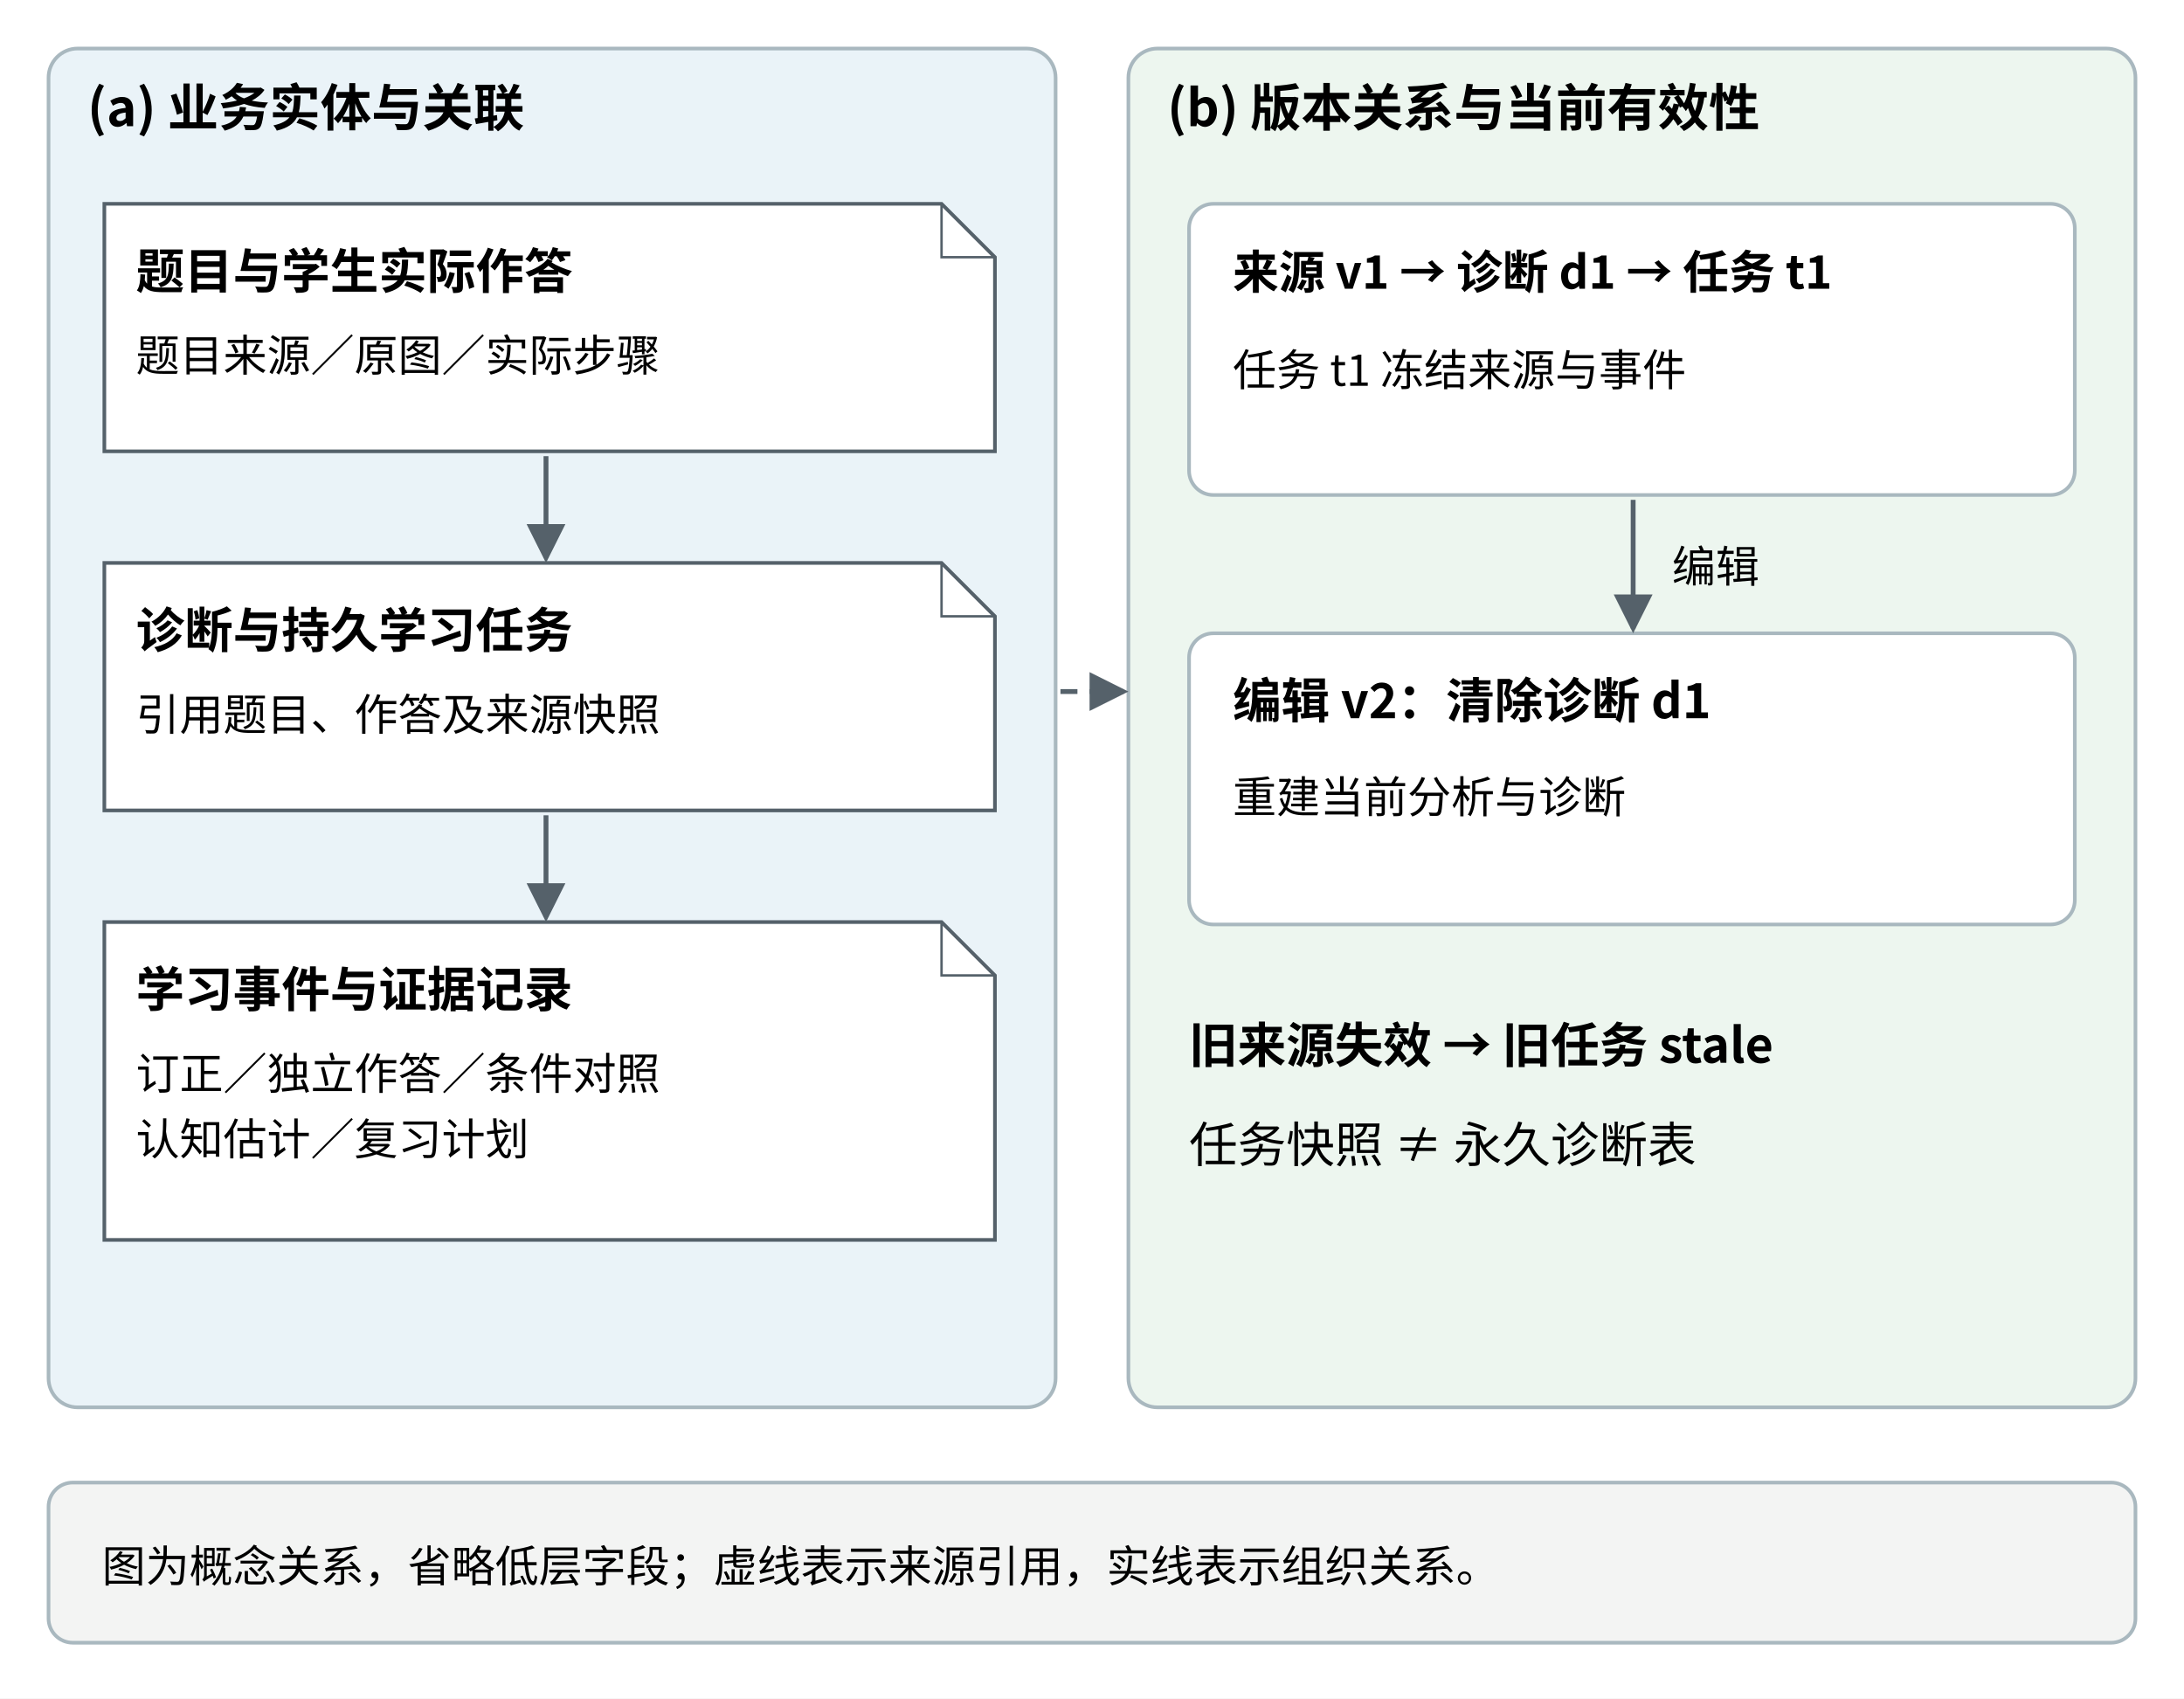
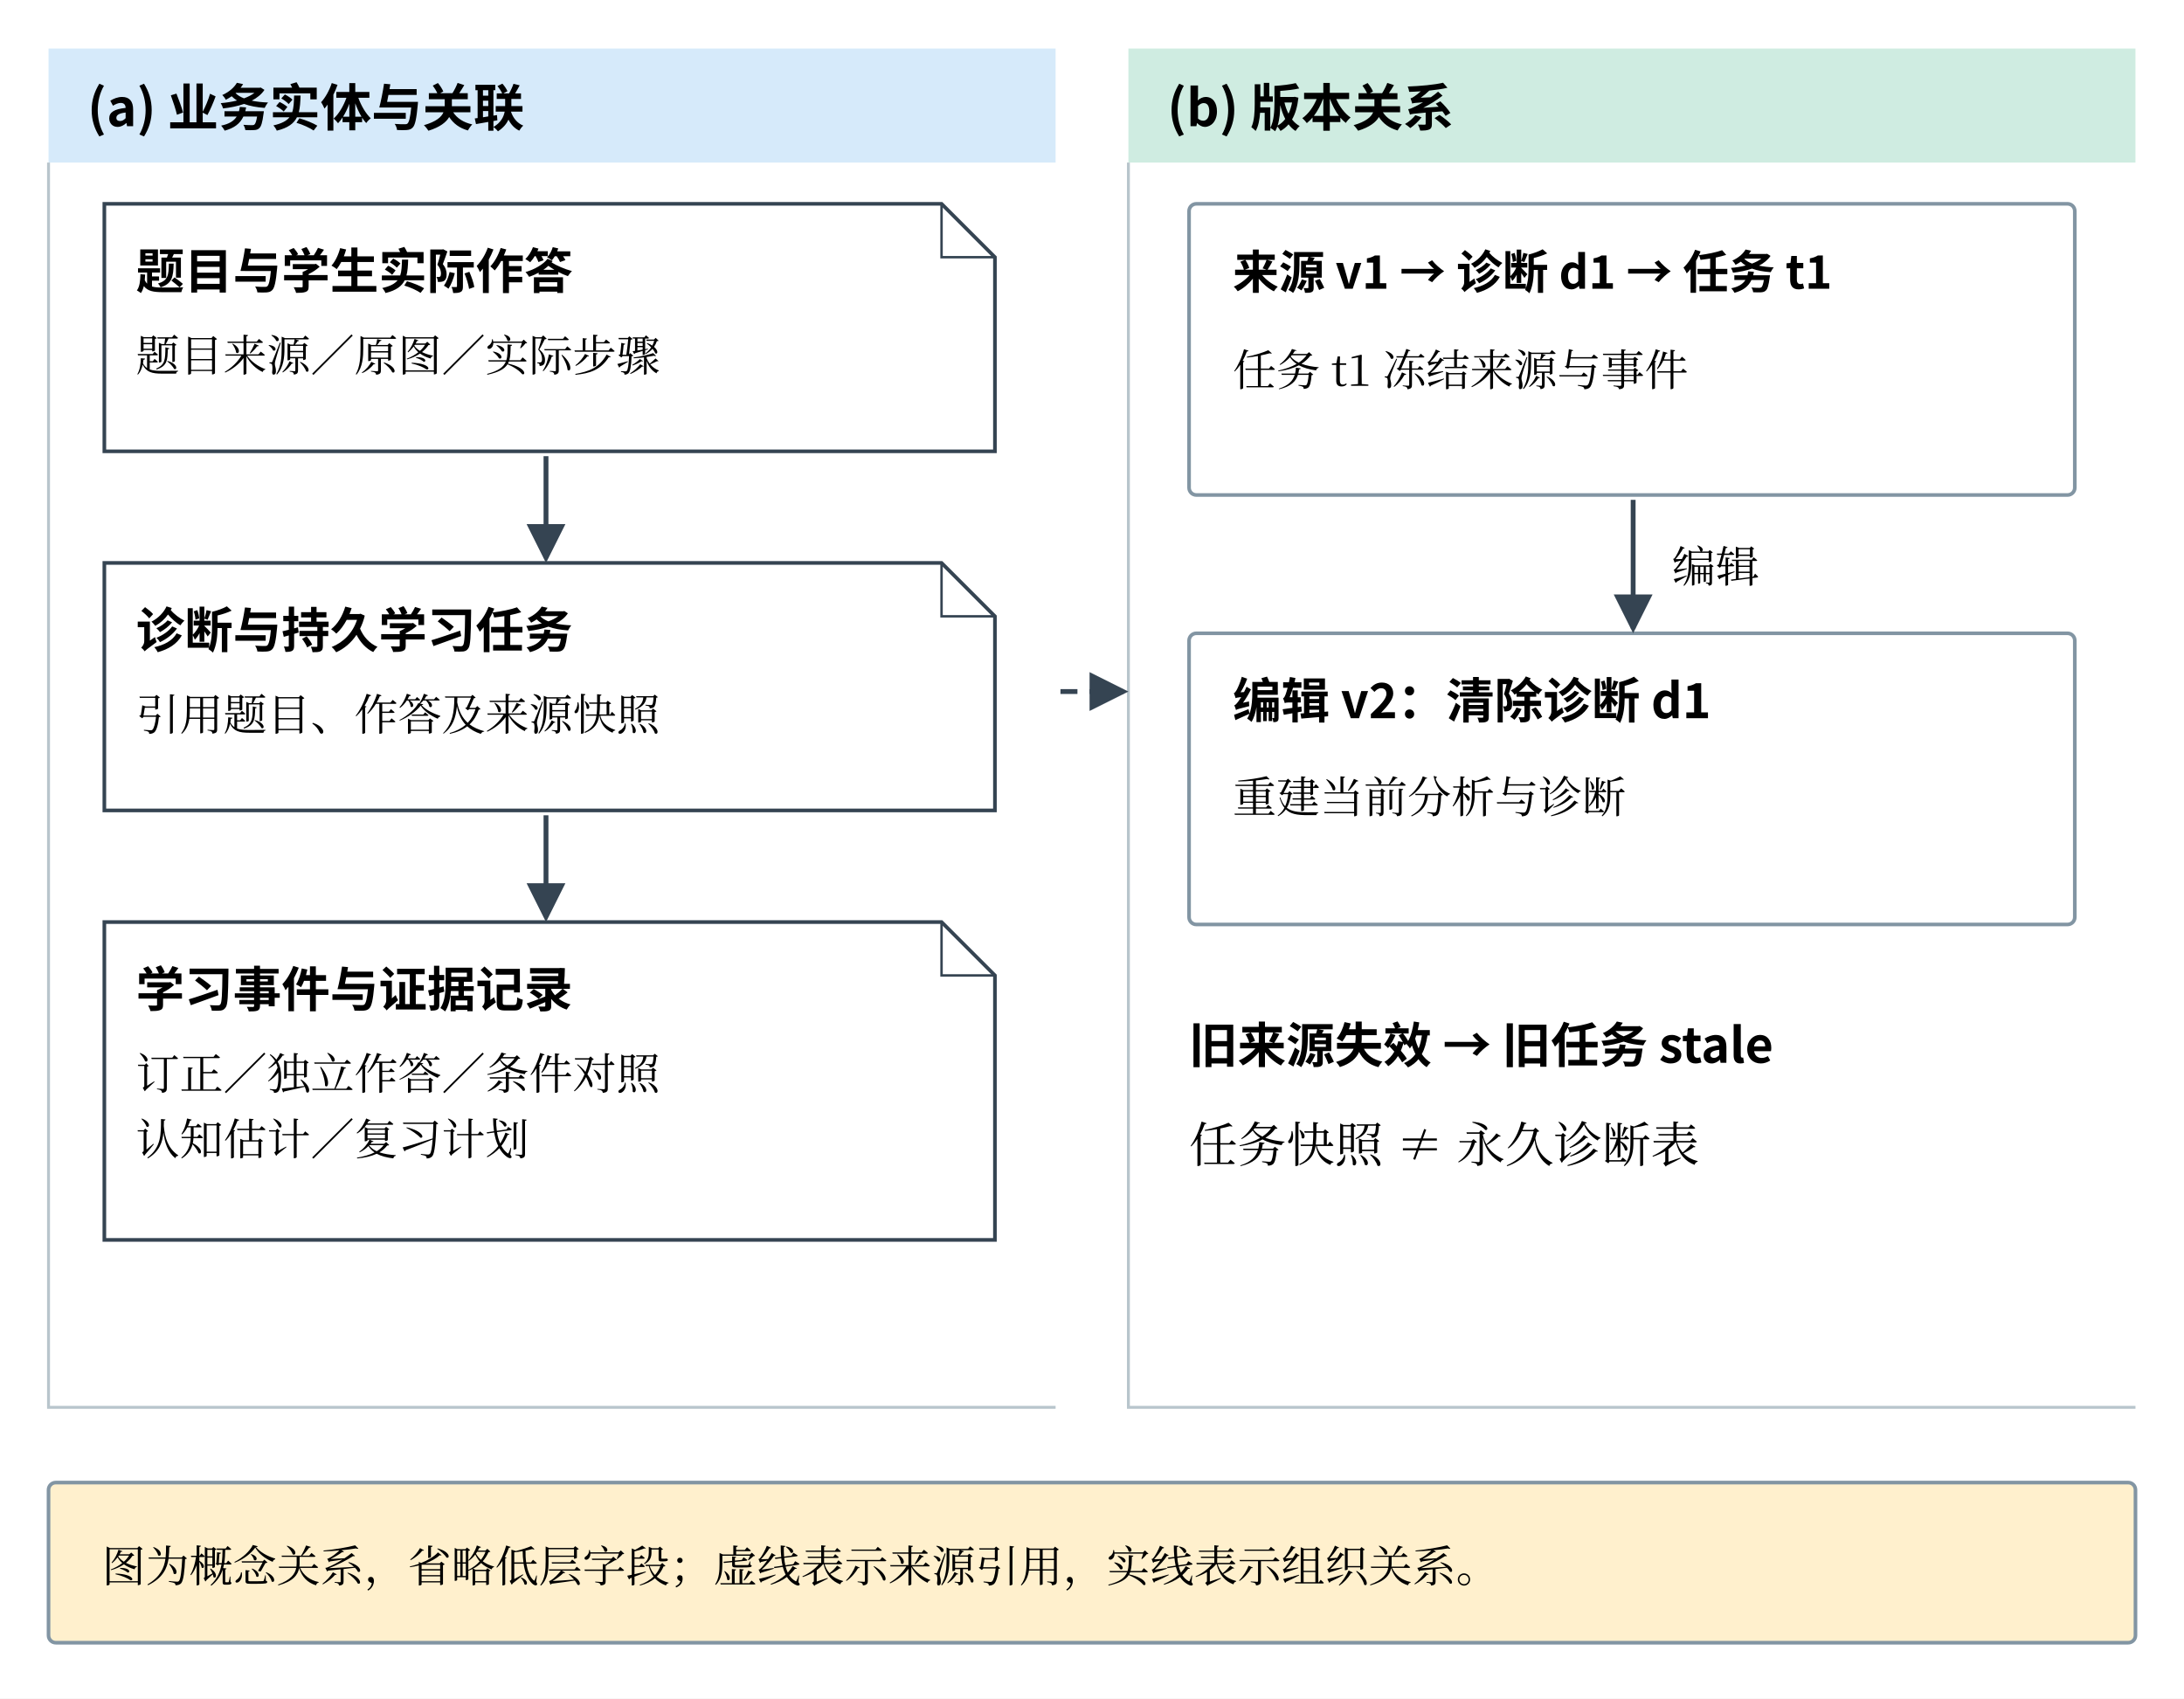
<svg xmlns="http://www.w3.org/2000/svg" width="900" height="700" viewBox="0 0 900 700">
  <defs>
    <marker id="arrow" markerWidth="8" markerHeight="8" refX="7" refY="4" orient="auto">
-       <path d="M0 0 L8 4 L0 8Z" fill="#55616a" />
+       <path d="M0 0 L8 4 L0 8Z" fill="#354452" />
    </marker>
  </defs>
  <rect width="900" height="700" fill="#ffffff" />
-   <rect x="20" y="20" width="415" height="560" rx="12" fill="#eaf3f8" stroke="#a9b8bf" stroke-width="1.5" />
-   <text x="36" y="52" fill="#000000" font-family="Noto Sans CJK SC, sans-serif" font-size="21" font-weight="700" text-anchor="start">
+   <rect x="20" y="20" width="415" height="560" rx="0" fill="#ffffff" stroke="none" stroke-width="1.5" />
+   <rect x="20" y="20" width="415" height="47" rx="0" fill="#d6eafa" stroke="none" stroke-width="1.5" />
+   <path d="M20 67 V580 H435" stroke="#b8c5cc" stroke-width="1.2" fill="none" />
+   <text x="36" y="52" fill="#000000" font-family="Noto Sans CJK SC" font-size="21" font-weight="700" text-anchor="start">
    <tspan x="36" dy="0">(a) 业务实体与关联</tspan>
  </text>
-   <path d="M43 84 H388 L410 106 V186 H43Z" fill="#ffffff" stroke="#55616a" stroke-width="1.5" />
-   <path d="M388 84 V106 H410" fill="none" stroke="#55616a" />
-   <text x="56" y="119" fill="#000000" font-family="Noto Sans CJK SC, sans-serif" font-size="20" font-weight="700" text-anchor="start">
+   <path d="M43 84 H388 L410 106 V186 H43Z" fill="#ffffff" stroke="#354452" stroke-width="1.5" />
+   <path d="M388 84 V106 H410" fill="none" stroke="#354452" />
+   <text x="56" y="119" fill="#000000" font-family="Noto Sans CJK SC" font-size="20" font-weight="700" text-anchor="start">
    <tspan x="56" dy="0">题目与学生实际作答</tspan>
  </text>
-   <text x="56" y="153" fill="#000000" font-family="Noto Sans CJK SC, sans-serif" font-size="18" font-weight="400" text-anchor="start">
+   <text x="56" y="153" fill="#000000" font-family="Noto Serif CJK SC" font-size="18" font-weight="400" text-anchor="start">
    <tspan x="56" dy="0">题目来源／原图／实际步骤</tspan>
  </text>
-   <path d="M43 232 H388 L410 254 V334 H43Z" fill="#ffffff" stroke="#55616a" stroke-width="1.5" />
-   <path d="M388 232 V254 H410" fill="none" stroke="#55616a" />
-   <text x="56" y="267" fill="#000000" font-family="Noto Sans CJK SC, sans-serif" font-size="20" font-weight="700" text-anchor="start">
+   <path d="M43 232 H388 L410 254 V334 H43Z" fill="#ffffff" stroke="#354452" stroke-width="1.5" />
+   <path d="M388 232 V254 H410" fill="none" stroke="#354452" />
+   <text x="56" y="267" fill="#000000" font-family="Noto Sans CJK SC" font-size="20" font-weight="700" text-anchor="start">
    <tspan x="56" dy="0">诊断与持久学习任务</tspan>
  </text>
-   <text x="56" y="301" fill="#000000" font-family="Noto Sans CJK SC, sans-serif" font-size="18" font-weight="400" text-anchor="start">
+   <text x="56" y="301" fill="#000000" font-family="Noto Serif CJK SC" font-size="18" font-weight="400" text-anchor="start">
    <tspan x="56" dy="0">引用题目、作答及来源快照</tspan>
  </text>
-   <path d="M43 380 H388 L410 402 V511 H43Z" fill="#ffffff" stroke="#55616a" stroke-width="1.5" />
-   <path d="M388 380 V402 H410" fill="none" stroke="#55616a" />
-   <text x="56" y="415" fill="#000000" font-family="Noto Sans CJK SC, sans-serif" font-size="20" font-weight="700" text-anchor="start">
+   <path d="M43 380 H388 L410 402 V511 H43Z" fill="#ffffff" stroke="#354452" stroke-width="1.5" />
+   <path d="M388 380 V402 H410" fill="none" stroke="#354452" />
+   <text x="56" y="415" fill="#000000" font-family="Noto Sans CJK SC" font-size="20" font-weight="700" text-anchor="start">
    <tspan x="56" dy="0">学习事件与证据记录</tspan>
  </text>
-   <text x="56" y="449" fill="#000000" font-family="Noto Sans CJK SC, sans-serif" font-size="18" font-weight="400" text-anchor="start">
+   <text x="56" y="449" fill="#000000" font-family="Noto Serif CJK SC" font-size="18" font-weight="400" text-anchor="start">
    <tspan x="56" dy="0">订正／独立作答／条件对照</tspan>
    <tspan x="56" dy="27.0">认知估计／复习计划</tspan>
  </text>
-   <path d="M225,188 L225,230" fill="none" stroke="#55616a" stroke-width="2" marker-end="url(#arrow)" />
-   <path d="M225,336 L225,378" fill="none" stroke="#55616a" stroke-width="2" marker-end="url(#arrow)" />
-   <rect x="465" y="20" width="415" height="560" rx="12" fill="#edf6ef" stroke="#a9b8bf" stroke-width="1.5" />
-   <text x="481" y="52" fill="#000000" font-family="Noto Sans CJK SC, sans-serif" font-size="21" font-weight="700" text-anchor="start">
-     <tspan x="481" dy="0">(b) 版本关系与当前有效性</tspan>
+   <path d="M225,188 L225,230" fill="none" stroke="#354452" stroke-width="2" marker-end="url(#arrow)" />
+   <path d="M225,336 L225,378" fill="none" stroke="#354452" stroke-width="2" marker-end="url(#arrow)" />
+   <rect x="465" y="20" width="415" height="560" rx="0" fill="#ffffff" stroke="none" stroke-width="1.5" />
+   <rect x="465" y="20" width="415" height="47" rx="0" fill="#cfece1" stroke="none" stroke-width="1.5" />
+   <path d="M465 67 V580 H880" stroke="#b8c5cc" stroke-width="1.2" fill="none" />
+   <text x="481" y="52" fill="#000000" font-family="Noto Sans CJK SC" font-size="21" font-weight="700" text-anchor="start">
+     <tspan x="481" dy="0">(b) 版本关系</tspan>
  </text>
-   <rect x="490" y="84" width="365" height="120" rx="10" fill="#ffffff" stroke="#a9b8bf" stroke-width="1.5" />
-   <text x="508" y="119" fill="#000000" font-family="Noto Sans CJK SC, sans-serif" font-size="19" font-weight="700" text-anchor="start">
+   <rect x="490" y="84" width="365" height="120" rx="3" fill="#ffffff" stroke="#8295a3" stroke-width="1.5" />
+   <text x="508" y="119" fill="#000000" font-family="Noto Sans CJK SC" font-size="19" font-weight="700" text-anchor="start">
    <tspan x="508" dy="0">来源 v1 → 诊断 d1 → 任务 t1</tspan>
  </text>
-   <text x="508" y="159" fill="#000000" font-family="Noto Sans CJK SC, sans-serif" font-size="18" font-weight="400" text-anchor="start">
+   <text x="508" y="159" fill="#000000" font-family="Noto Serif CJK SC" font-size="18" font-weight="400" text-anchor="start">
    <tspan x="508" dy="0">任务 t1 冻结来源与事件</tspan>
  </text>
-   <rect x="490" y="261" width="365" height="120" rx="10" fill="#ffffff" stroke="#a9b8bf" stroke-width="1.5" />
-   <text x="508" y="296" fill="#000000" font-family="Noto Sans CJK SC, sans-serif" font-size="20" font-weight="700" text-anchor="start">
+   <rect x="490" y="261" width="365" height="120" rx="3" fill="#ffffff" stroke="#8295a3" stroke-width="1.5" />
+   <text x="508" y="296" fill="#000000" font-family="Noto Sans CJK SC" font-size="20" font-weight="700" text-anchor="start">
    <tspan x="508" dy="0">编辑 v2：清除诊断 d1</tspan>
  </text>
-   <text x="508" y="335" fill="#000000" font-family="Noto Sans CJK SC, sans-serif" font-size="18" font-weight="400" text-anchor="start">
+   <text x="508" y="335" fill="#000000" font-family="Noto Serif CJK SC" font-size="18" font-weight="400" text-anchor="start">
    <tspan x="508" dy="0">重建当前分析与诊断</tspan>
  </text>
-   <path d="M673,206 L673,259" fill="none" stroke="#55616a" stroke-width="2" marker-end="url(#arrow)" />
-   <text x="689" y="240" fill="#000000" font-family="Noto Sans CJK SC, sans-serif" font-size="18" font-weight="400" text-anchor="start">
+   <path d="M673,206 L673,259" fill="none" stroke="#354452" stroke-width="2" marker-end="url(#arrow)" />
+   <text x="689" y="240" fill="#000000" font-family="Noto Serif CJK SC" font-size="18" font-weight="400" text-anchor="start">
    <tspan x="689" dy="0">编辑</tspan>
  </text>
-   <text x="490" y="438" fill="#000000" font-family="Noto Sans CJK SC, sans-serif" font-size="20" font-weight="700" text-anchor="start">
+   <text x="490" y="438" fill="#000000" font-family="Noto Sans CJK SC" font-size="20" font-weight="700" text-anchor="start">
    <tspan x="490" dy="0">旧来源失效 → 旧任务 stale</tspan>
  </text>
-   <text x="490" y="479" fill="#000000" font-family="Noto Sans CJK SC, sans-serif" font-size="20" font-weight="400" text-anchor="start">
+   <text x="490" y="479" fill="#000000" font-family="Noto Serif CJK SC" font-size="20" font-weight="400" text-anchor="start">
    <tspan x="490" dy="0">任务快照 ≠ 永久诊断表</tspan>
  </text>
-   <path d="M437 285 L463 285" fill="none" stroke="#55616a" stroke-width="2" marker-end="url(#arrow)" stroke-dasharray="7 5" />
-   <rect x="20" y="611" width="860" height="66" rx="10" fill="#f3f4f3" stroke="#a9b8bf" stroke-width="1.5" />
-   <text x="42" y="652" fill="#000000" font-family="Noto Sans CJK SC, sans-serif" font-size="18" font-weight="400" text-anchor="start">
+   <path d="M437 285 L463 285" fill="none" stroke="#354452" stroke-width="2" marker-end="url(#arrow)" stroke-dasharray="7 5" />
+   <rect x="20" y="611" width="860" height="66" rx="3" fill="#fff0cd" stroke="#8295a3" stroke-width="1.5" />
+   <text x="42" y="652" fill="#000000" font-family="Noto Serif CJK SC" font-size="18" font-weight="400" text-anchor="start">
    <tspan x="42" dy="0">图为概念关系，省略低层字段；虚线表示来源引用，实线表示组织关系。</tspan>
  </text>
</svg>
